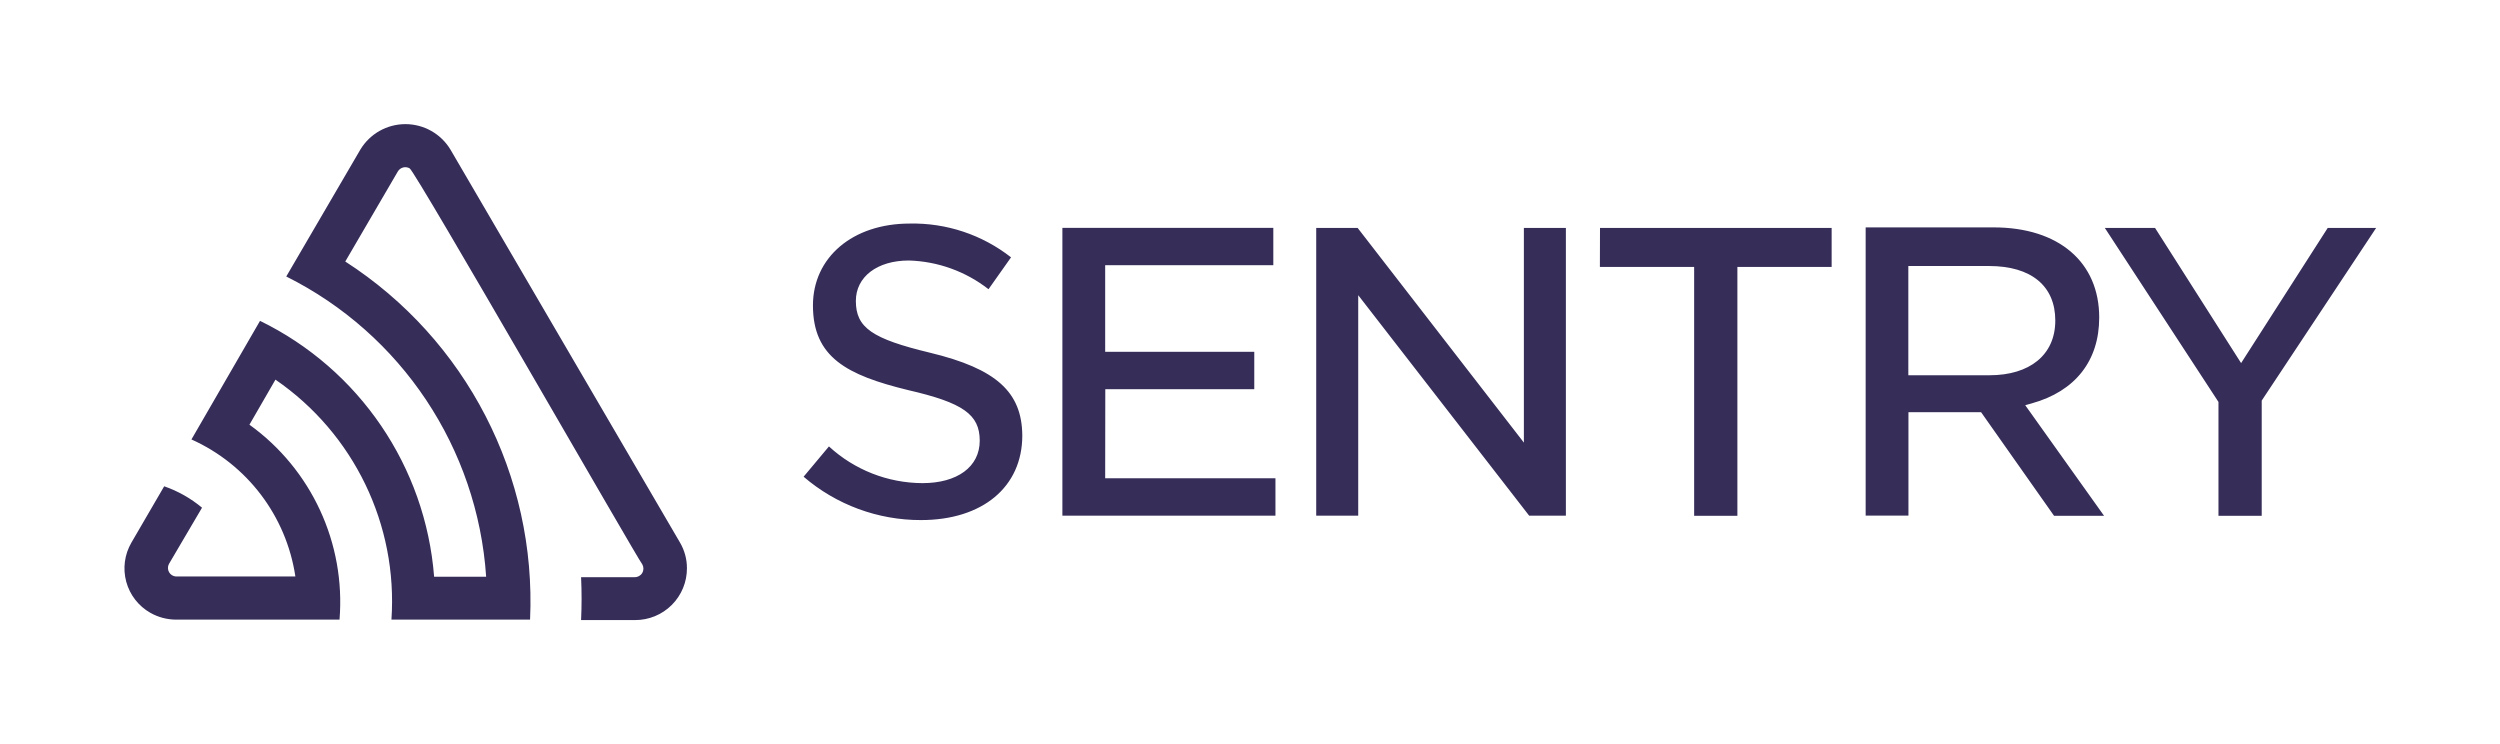
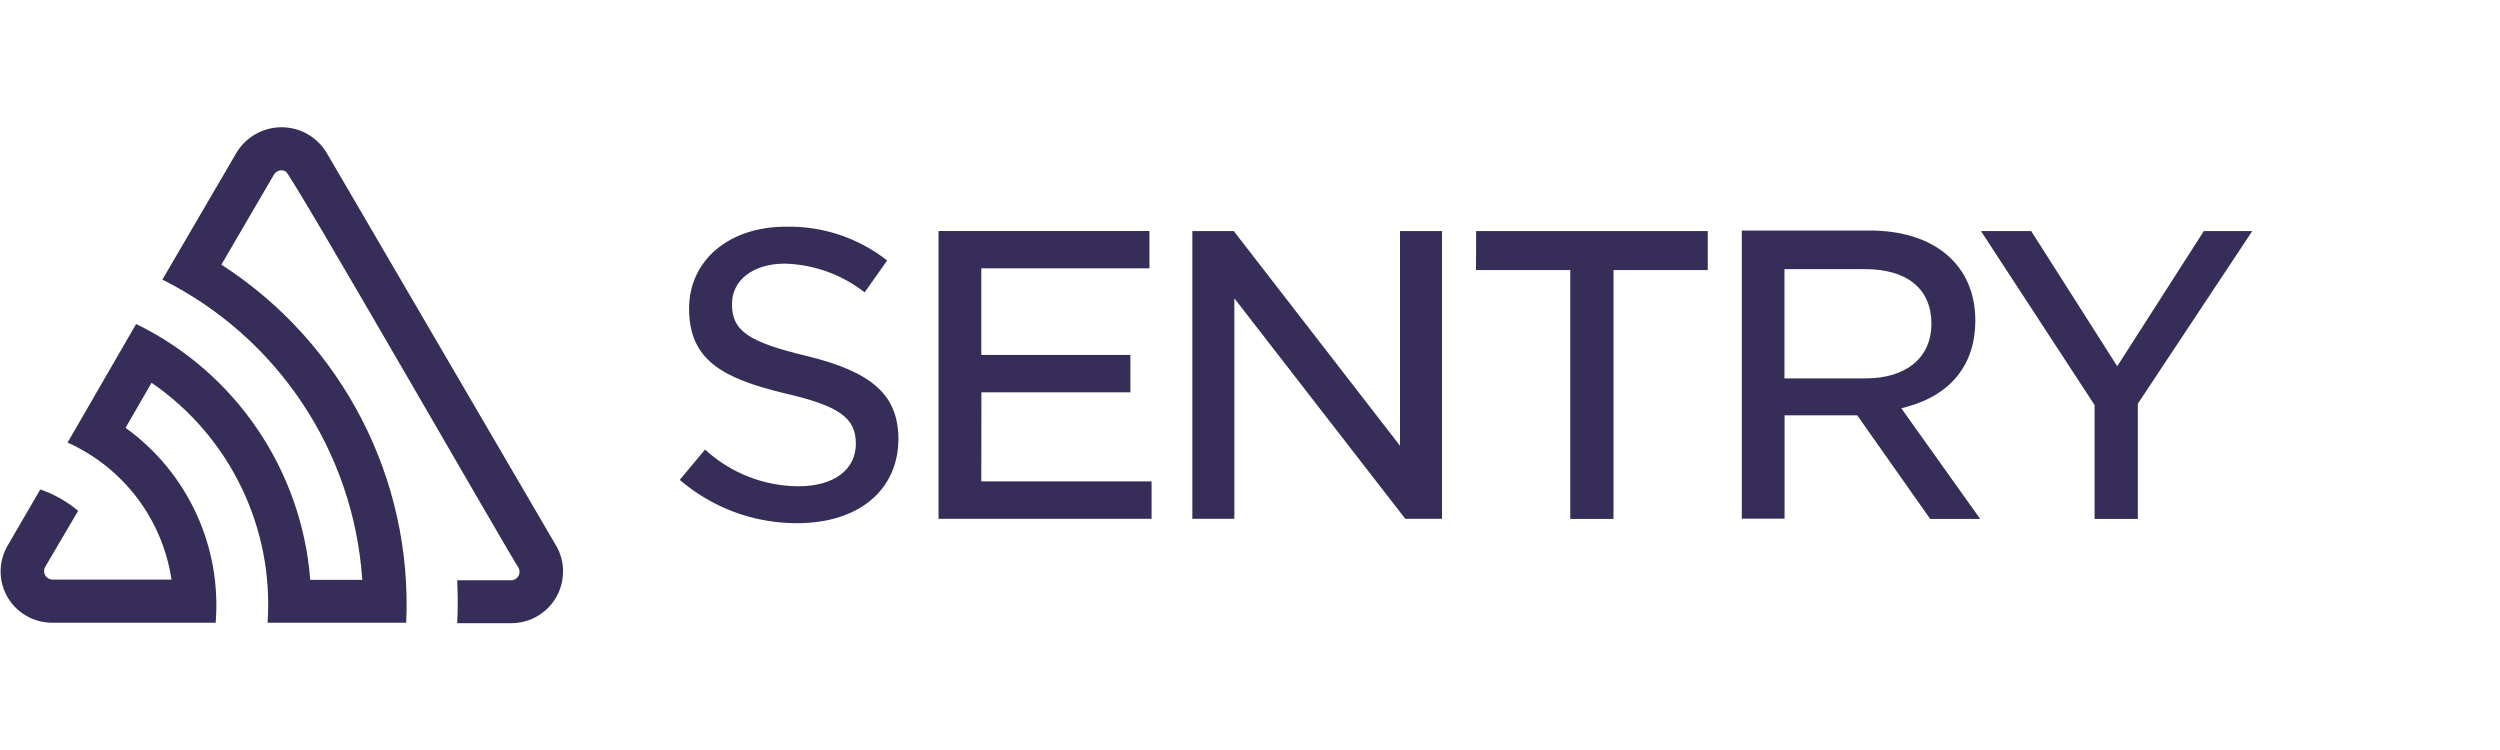
- <svg xmlns="http://www.w3.org/2000/svg" class="css-lfbo6j e10nushx4" viewBox="0 0 222 66" width="400" height="119" style="">
+ <svg xmlns="http://www.w3.org/2000/svg" class="css-lfbo6j e10nushx4" x="0" y="0" viewBox="11 0 222 66" width="180" height="54">
  <path d="M29,2.26a4.67,4.67,0,0,0-8,0L14.42,13.53A32.21,32.21,0,0,1,32.17,40.19H27.55A27.68,27.68,0,0,0,12.09,17.47L6,28a15.92,15.92,0,0,1,9.23,12.17H4.62A.76.76,0,0,1,4,39.06l2.94-5a10.74,10.74,0,0,0-3.36-1.9l-2.91,5a4.54,4.54,0,0,0,1.69,6.24A4.66,4.66,0,0,0,4.62,44H19.15a19.4,19.4,0,0,0-8-17.31l2.31-4A23.87,23.87,0,0,1,23.76,44H36.07a35.88,35.88,0,0,0-16.41-31.8l4.67-8a.77.77,0,0,1,1.05-.27c.53.29,20.29,34.77,20.66,35.17a.76.76,0,0,1-.68,1.13H40.6q.09,1.91,0,3.81h4.78A4.59,4.59,0,0,0,50,39.43a4.49,4.49,0,0,0-.62-2.28Z M124.32,28.28,109.56,9.22h-3.68V34.77h3.73V15.19l15.18,19.58h3.26V9.22h-3.73ZM87.15,23.54h13.23V20.22H87.14V12.53h14.93V9.21H83.34V34.77h18.92V31.45H87.14ZM71.59,20.3h0C66.44,19.06,65,18.08,65,15.7c0-2.14,1.89-3.59,4.71-3.59a12.06,12.06,0,0,1,7.07,2.55l2-2.83a14.1,14.1,0,0,0-9-3c-5.06,0-8.59,3-8.59,7.27,0,4.6,3,6.19,8.46,7.52C74.51,24.74,76,25.78,76,28.11s-2,3.77-5.09,3.77a12.34,12.34,0,0,1-8.3-3.26l-2.25,2.69a15.94,15.94,0,0,0,10.42,3.85c5.48,0,9-2.95,9-7.51C79.75,23.79,77.47,21.72,71.59,20.3ZM195.7,9.22l-7.69,12-7.64-12h-4.46L186,24.67V34.78h3.84V24.55L200,9.22Zm-64.63,3.46h8.37v22.1h3.84V12.68h8.37V9.22H131.08ZM169.41,24.8c3.86-1.07,6-3.77,6-7.63,0-4.91-3.59-8-9.38-8H154.67V34.76h3.8V25.58h6.45l6.48,9.2h4.44l-7-9.82Zm-10.95-2.5V12.6h7.17c3.74,0,5.88,1.77,5.88,4.84s-2.29,4.86-5.84,4.86Z" transform="translate(11, 11)" fill="#362d59" />
</svg>
